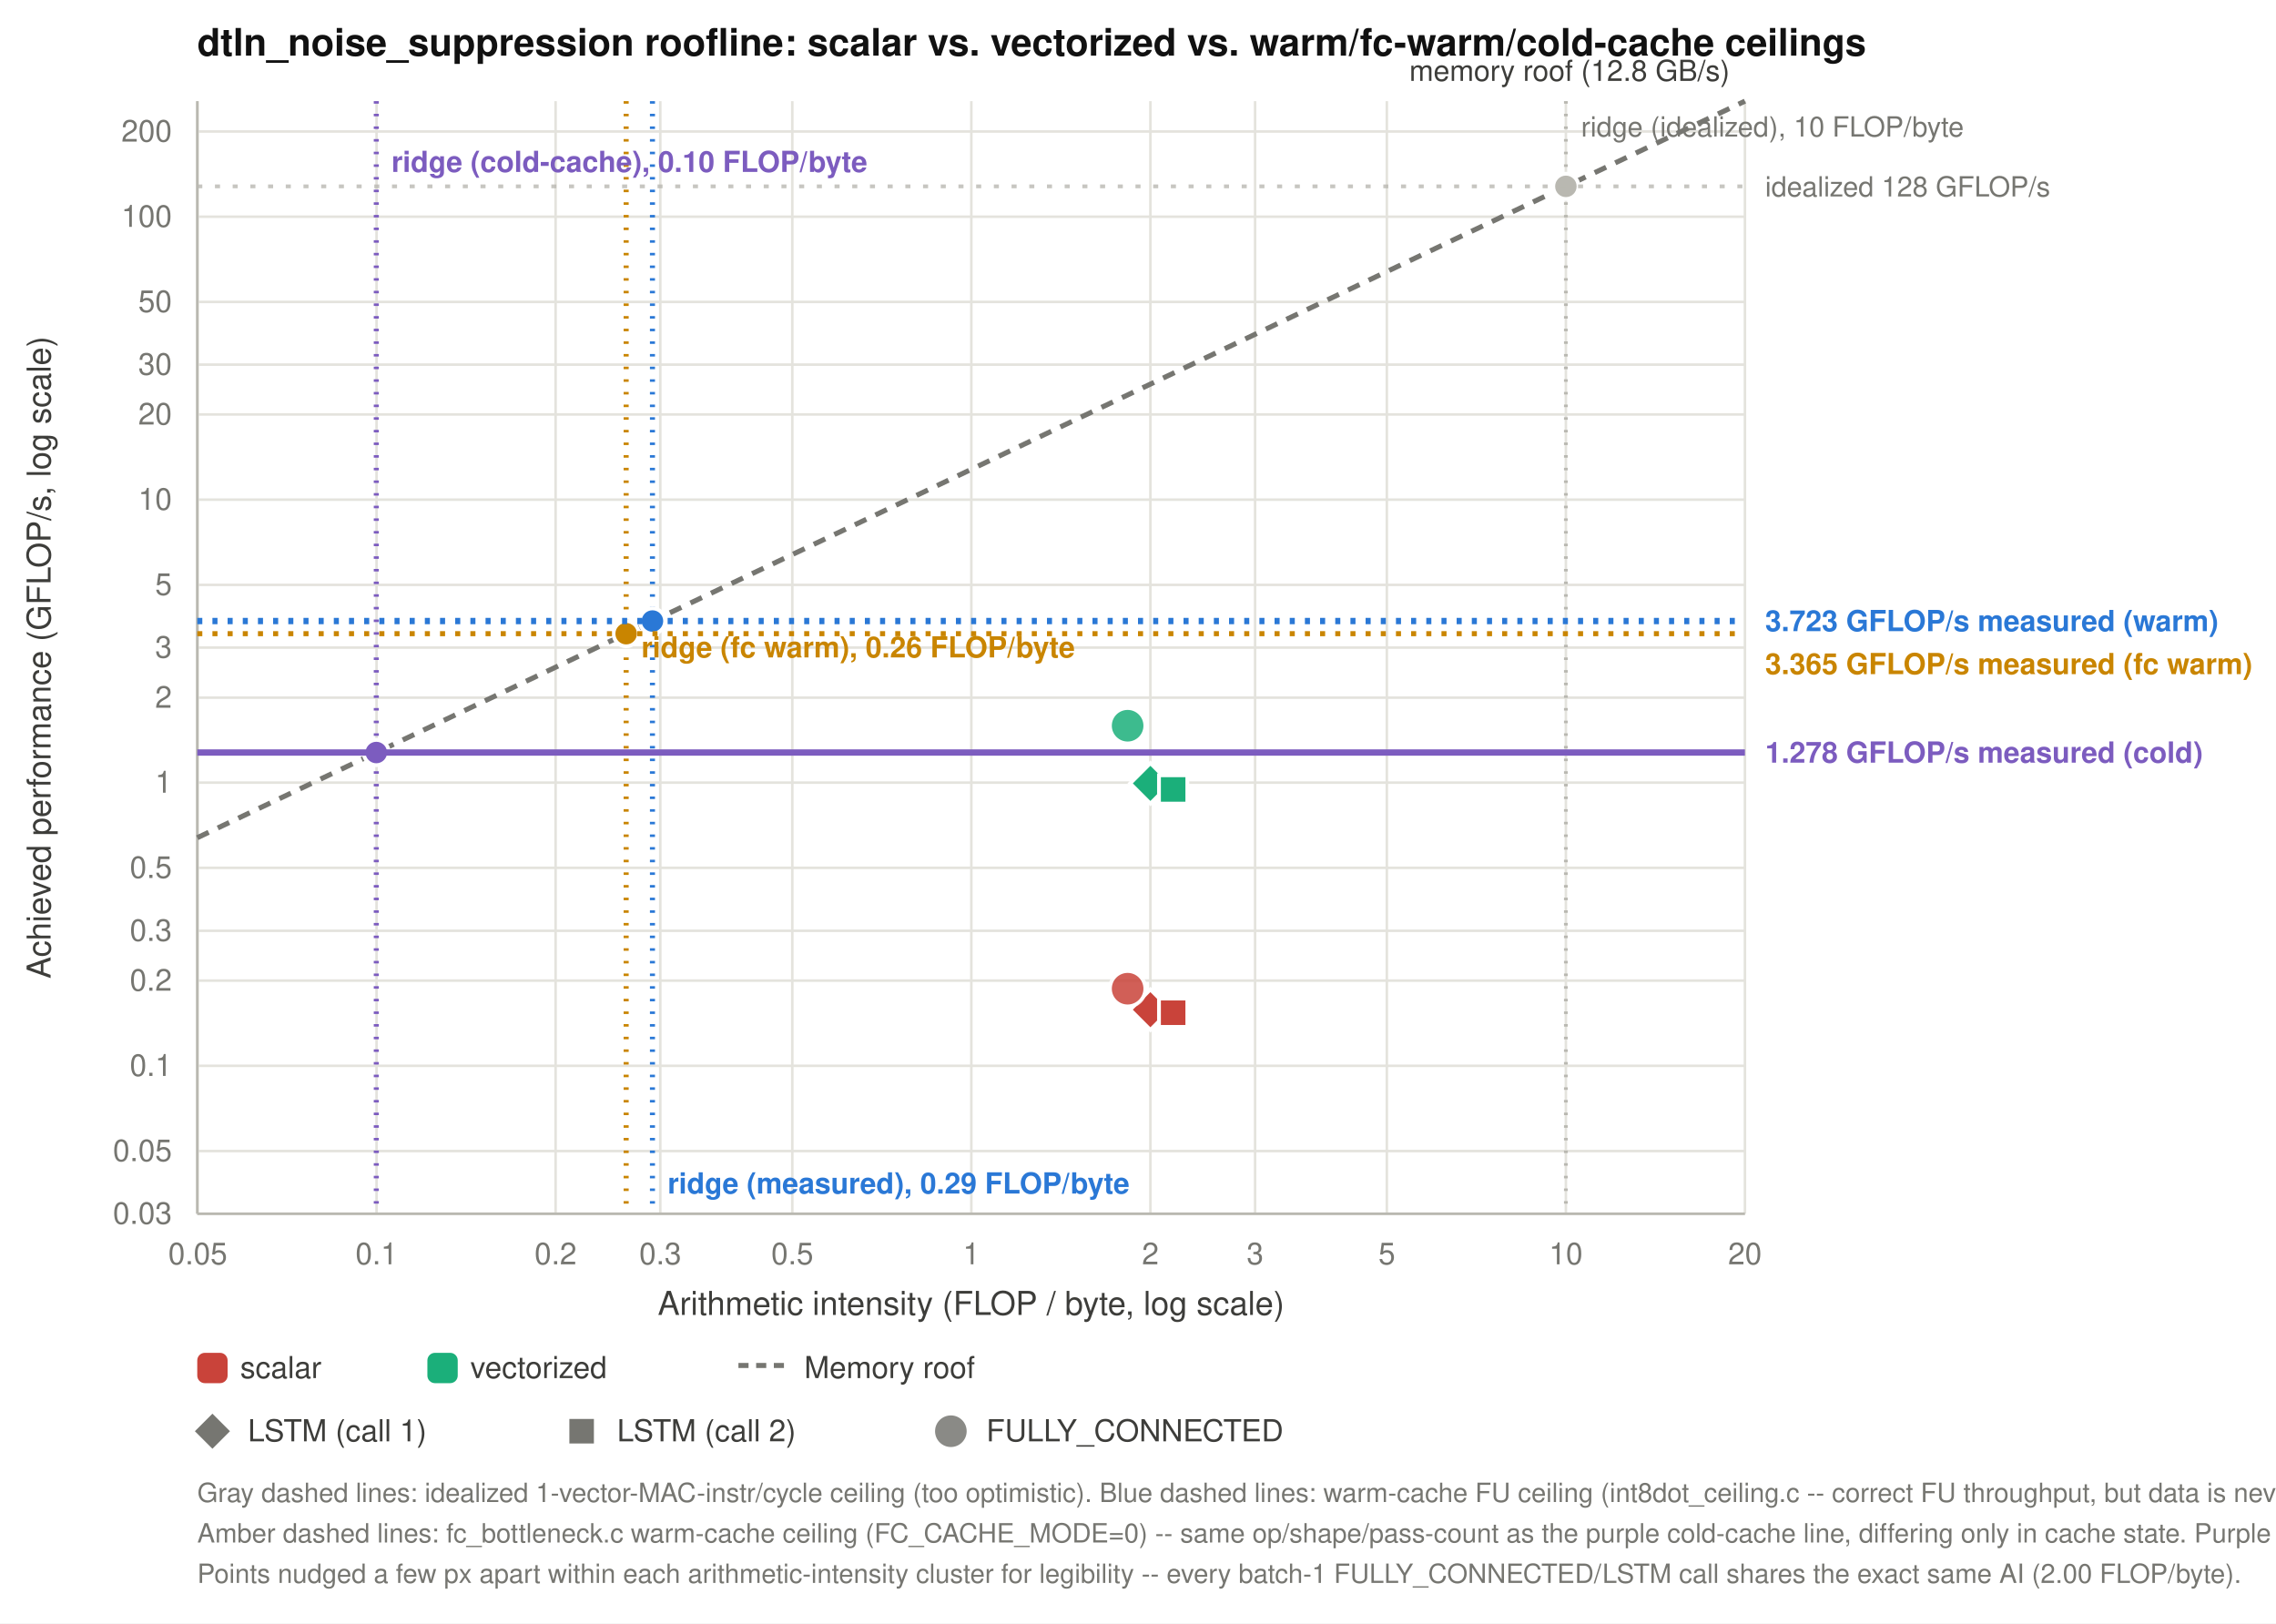
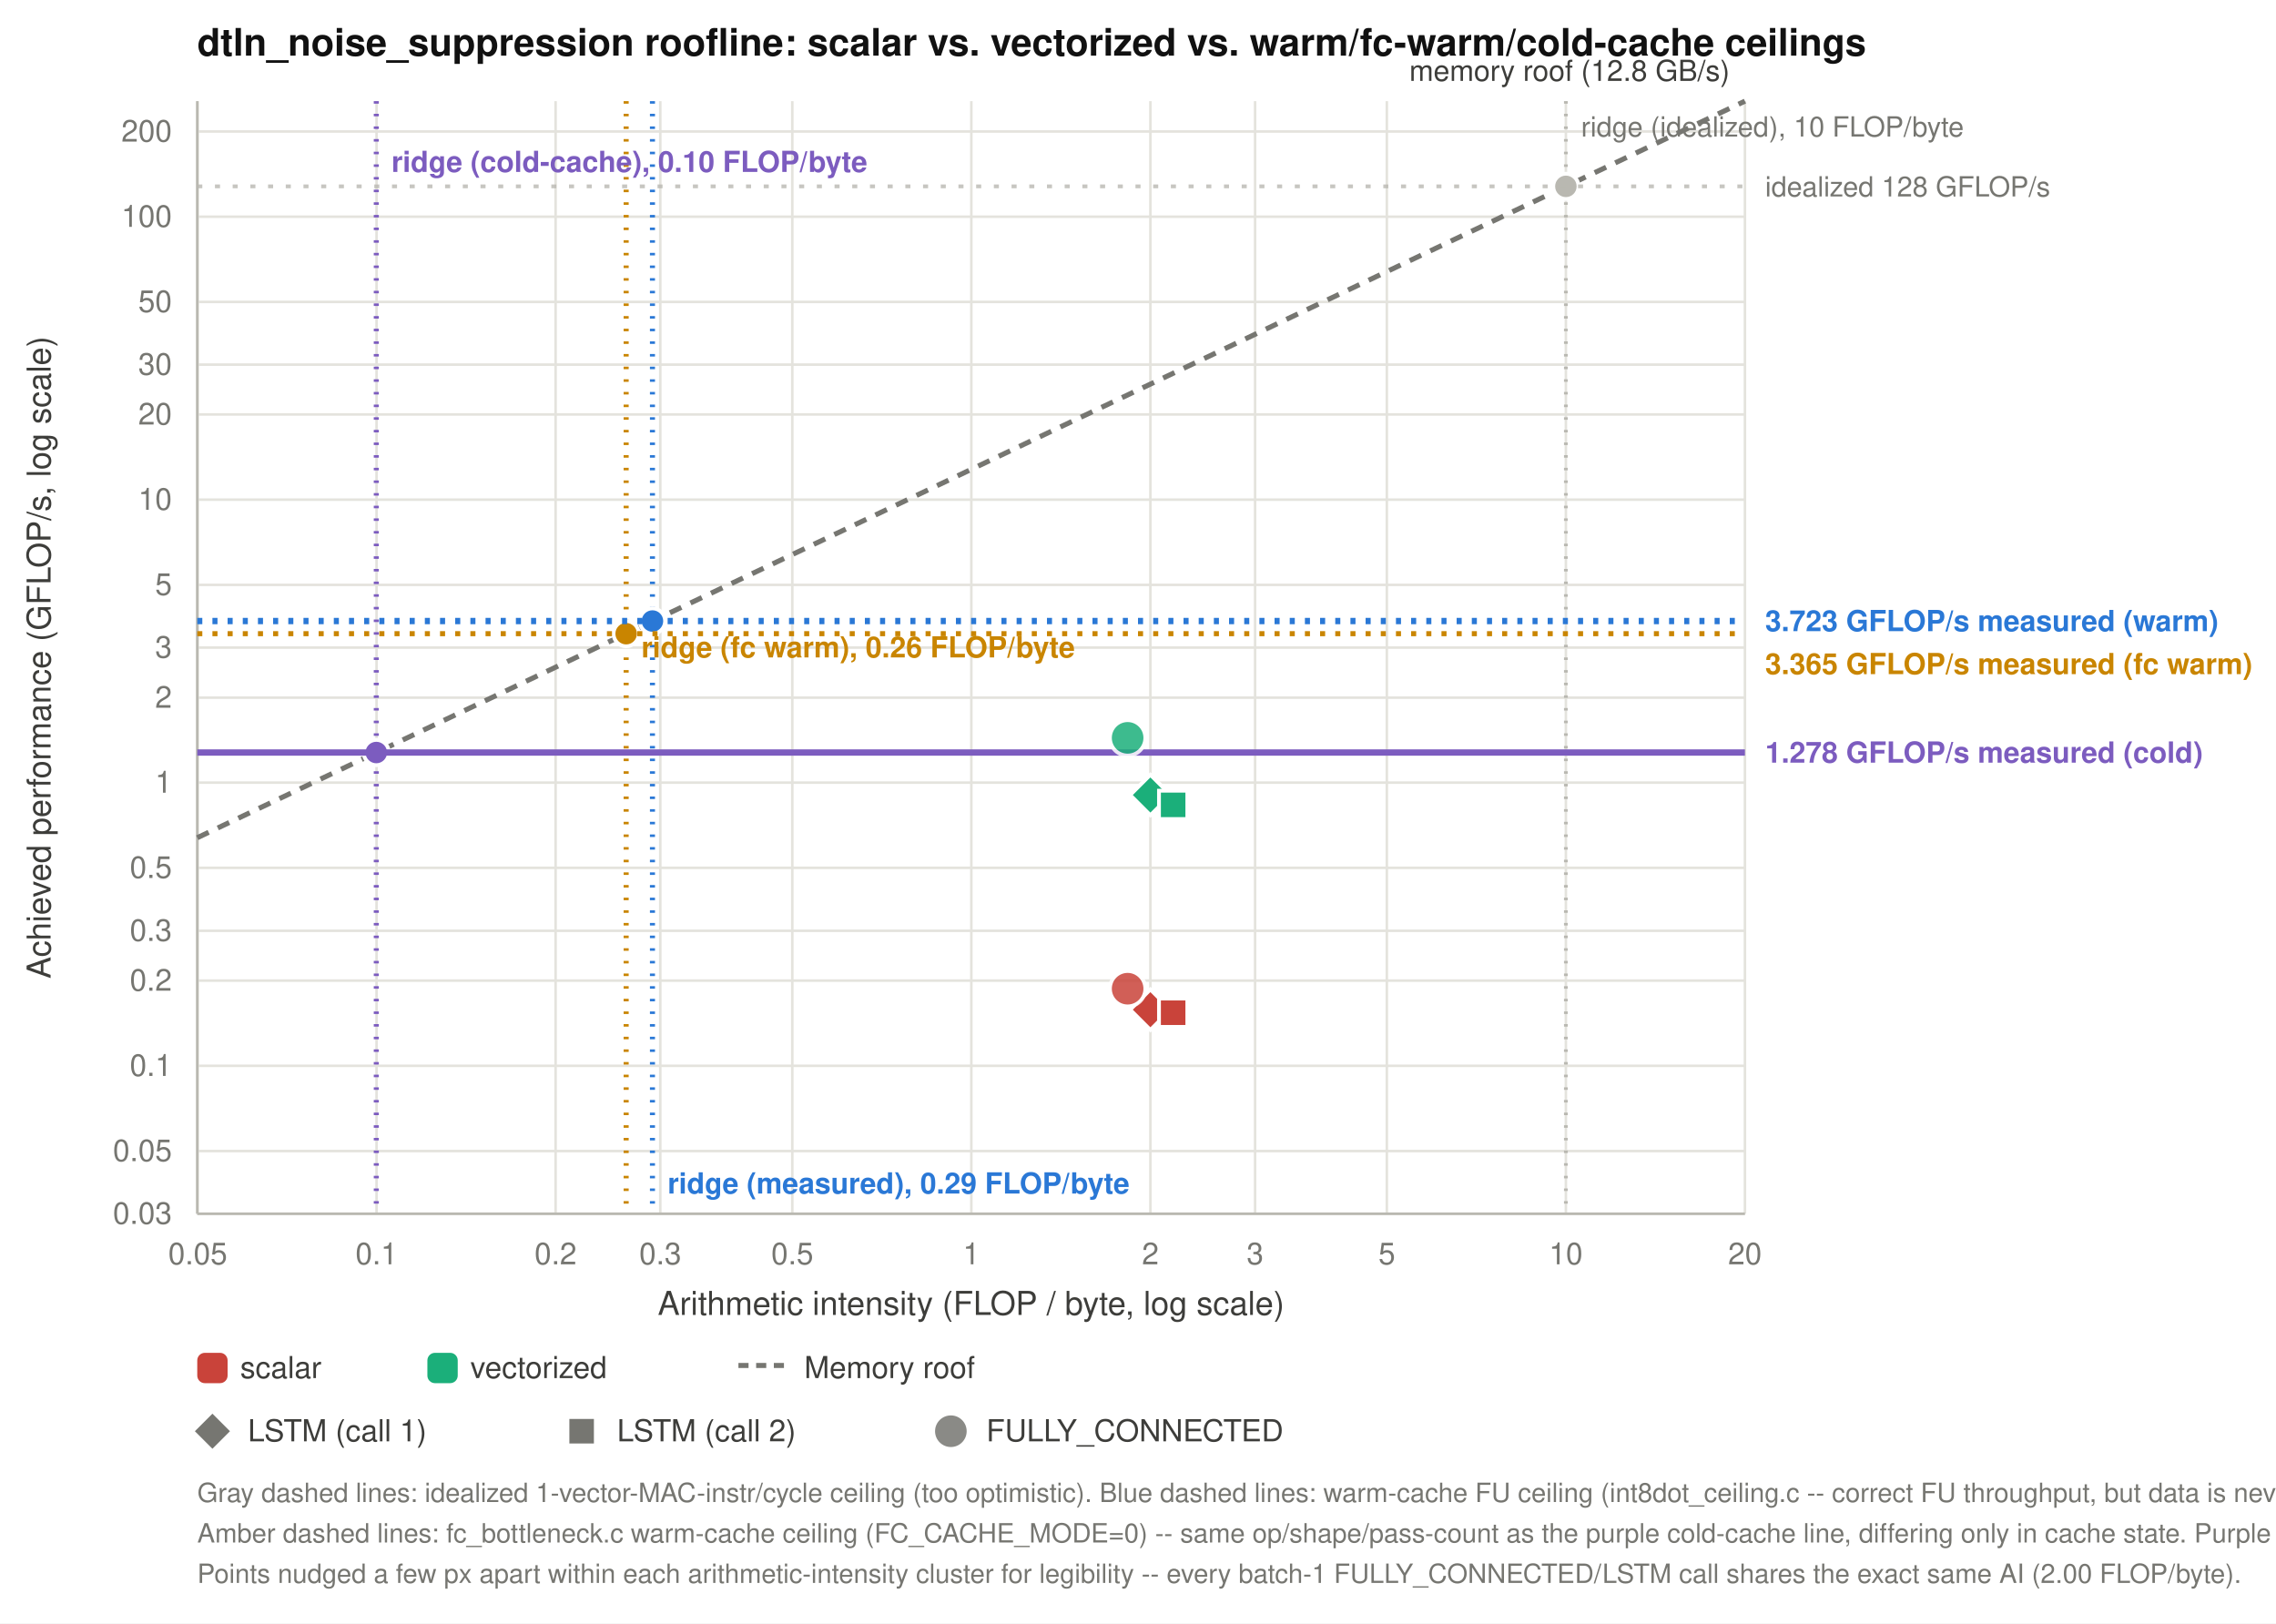
<svg xmlns="http://www.w3.org/2000/svg" viewBox="0 0 900 642" font-family="Helvetica, Arial, sans-serif">
  <rect x="0" y="0" width="900" height="642" fill="#ffffff" />
  <text x="78" y="22" font-size="15" fill="#111111" font-weight="700">dtln_noise_suppression roofline: scalar vs. vectorized vs. warm/fc-warm/cold-cache ceilings</text>
  <line x1="78.2" y1="40" x2="78.2" y2="480" stroke="#e4e3dd" stroke-width="1" />
  <text x="78.2" y="500" font-size="12" fill="#767671" text-anchor="middle">0.05</text>
  <line x1="148.9" y1="40" x2="148.9" y2="480" stroke="#e4e3dd" stroke-width="1" />
  <text x="148.9" y="500" font-size="12" fill="#767671" text-anchor="middle">0.1</text>
  <line x1="219.7" y1="40" x2="219.7" y2="480" stroke="#e4e3dd" stroke-width="1" />
  <text x="219.7" y="500" font-size="12" fill="#767671" text-anchor="middle">0.2</text>
  <line x1="261.1" y1="40" x2="261.1" y2="480" stroke="#e4e3dd" stroke-width="1" />
  <text x="261.1" y="500" font-size="12" fill="#767671" text-anchor="middle">0.3</text>
  <line x1="313.3" y1="40" x2="313.3" y2="480" stroke="#e4e3dd" stroke-width="1" />
  <text x="313.3" y="500" font-size="12" fill="#767671" text-anchor="middle">0.5</text>
  <line x1="384.1" y1="40" x2="384.1" y2="480" stroke="#e4e3dd" stroke-width="1" />
  <text x="384.1" y="500" font-size="12" fill="#767671" text-anchor="middle">1</text>
  <line x1="454.9" y1="40" x2="454.9" y2="480" stroke="#e4e3dd" stroke-width="1" />
  <text x="454.9" y="500" font-size="12" fill="#767671" text-anchor="middle">2</text>
  <line x1="496.3" y1="40" x2="496.3" y2="480" stroke="#e4e3dd" stroke-width="1" />
  <text x="496.3" y="500" font-size="12" fill="#767671" text-anchor="middle">3</text>
  <line x1="548.4" y1="40" x2="548.4" y2="480" stroke="#e4e3dd" stroke-width="1" />
  <text x="548.4" y="500" font-size="12" fill="#767671" text-anchor="middle">5</text>
  <line x1="619.2" y1="40" x2="619.2" y2="480" stroke="#e4e3dd" stroke-width="1" />
  <text x="619.2" y="500" font-size="12" fill="#767671" text-anchor="middle">10</text>
  <line x1="690.0" y1="40" x2="690.0" y2="480" stroke="#e4e3dd" stroke-width="1" />
  <text x="690.0" y="500" font-size="12" fill="#767671" text-anchor="middle">20</text>
  <line x1="78" y1="480.0" x2="690" y2="480.0" stroke="#e4e3dd" stroke-width="1" />
  <text x="68" y="484.0" font-size="12" fill="#767671" text-anchor="end">0.03</text>
  <line x1="78" y1="455.2" x2="690" y2="455.2" stroke="#e4e3dd" stroke-width="1" />
  <text x="68" y="459.2" font-size="12" fill="#767671" text-anchor="end">0.05</text>
  <line x1="78" y1="421.5" x2="690" y2="421.5" stroke="#e4e3dd" stroke-width="1" />
  <text x="68" y="425.5" font-size="12" fill="#767671" text-anchor="end">0.1</text>
  <line x1="78" y1="387.8" x2="690" y2="387.8" stroke="#e4e3dd" stroke-width="1" />
  <text x="68" y="391.8" font-size="12" fill="#767671" text-anchor="end">0.2</text>
  <line x1="78" y1="368.1" x2="690" y2="368.1" stroke="#e4e3dd" stroke-width="1" />
  <text x="68" y="372.1" font-size="12" fill="#767671" text-anchor="end">0.3</text>
  <line x1="78" y1="343.2" x2="690" y2="343.2" stroke="#e4e3dd" stroke-width="1" />
  <text x="68" y="347.2" font-size="12" fill="#767671" text-anchor="end">0.5</text>
  <line x1="78" y1="309.5" x2="690" y2="309.5" stroke="#e4e3dd" stroke-width="1" />
  <text x="68" y="313.5" font-size="12" fill="#767671" text-anchor="end">1</text>
  <line x1="78" y1="275.9" x2="690" y2="275.9" stroke="#e4e3dd" stroke-width="1" />
  <text x="68" y="279.9" font-size="12" fill="#767671" text-anchor="end">2</text>
  <line x1="78" y1="256.1" x2="690" y2="256.1" stroke="#e4e3dd" stroke-width="1" />
  <text x="68" y="260.1" font-size="12" fill="#767671" text-anchor="end">3</text>
  <line x1="78" y1="231.3" x2="690" y2="231.3" stroke="#e4e3dd" stroke-width="1" />
  <text x="68" y="235.3" font-size="12" fill="#767671" text-anchor="end">5</text>
  <line x1="78" y1="197.6" x2="690" y2="197.6" stroke="#e4e3dd" stroke-width="1" />
  <text x="68" y="201.6" font-size="12" fill="#767671" text-anchor="end">10</text>
  <line x1="78" y1="163.9" x2="690" y2="163.9" stroke="#e4e3dd" stroke-width="1" />
  <text x="68" y="167.9" font-size="12" fill="#767671" text-anchor="end">20</text>
  <line x1="78" y1="144.2" x2="690" y2="144.2" stroke="#e4e3dd" stroke-width="1" />
  <text x="68" y="148.2" font-size="12" fill="#767671" text-anchor="end">30</text>
  <line x1="78" y1="119.4" x2="690" y2="119.4" stroke="#e4e3dd" stroke-width="1" />
  <text x="68" y="123.4" font-size="12" fill="#767671" text-anchor="end">50</text>
  <line x1="78" y1="85.7" x2="690" y2="85.7" stroke="#e4e3dd" stroke-width="1" />
  <text x="68" y="89.7" font-size="12" fill="#767671" text-anchor="end">100</text>
  <line x1="78" y1="52.0" x2="690" y2="52.0" stroke="#e4e3dd" stroke-width="1" />
  <text x="68" y="56.0" font-size="12" fill="#767671" text-anchor="end">200</text>
  <line x1="78" y1="480" x2="690" y2="480" stroke="#b9b8b1" stroke-width="1" />
  <line x1="78" y1="40" x2="78" y2="480" stroke="#b9b8b1" stroke-width="1" />
  <text x="384.0" y="520" font-size="13" fill="#3d3d3a" text-anchor="middle">Arithmetic intensity (FLOP / byte, log scale)</text>
  <text x="20" y="260.0" font-size="13" fill="#3d3d3a" text-anchor="middle" transform="rotate(-90 20 260.0)">Achieved performance (GFLOP/s, log scale)</text>
  <line x1="78.0" y1="331.3" x2="690.0" y2="40.0" stroke="#767671" stroke-width="2" stroke-dasharray="5 4" />
  <text x="684.0" y="32.0" font-size="11.5" fill="#3d3d3a" text-anchor="end">memory roof (12.8 GB/s)</text>
  <line x1="258.0" y1="40" x2="258.0" y2="480" stroke="#2a78d6" stroke-width="2" stroke-dasharray="1 4" />
  <circle cx="258.0" cy="245.6" r="5" fill="#2a78d6" stroke="#ffffff" stroke-width="1.5" />
  <text x="264.0" y="472" font-size="11.5" fill="#2a78d6" font-weight="700">ridge (measured), 0.29 FLOP/byte</text>
  <line x1="247.6" y1="40" x2="247.6" y2="480" stroke="#c98500" stroke-width="2" stroke-dasharray="1 4" />
  <circle cx="247.6" cy="250.6" r="5" fill="#c98500" stroke="#ffffff" stroke-width="1.5" />
  <text x="253.6" y="260.0" font-size="11.5" fill="#c98500" font-weight="700">ridge (fc warm), 0.26 FLOP/byte</text>
  <line x1="148.8" y1="40" x2="148.8" y2="480" stroke="#7c5cbf" stroke-width="2" stroke-dasharray="1 4" />
  <circle cx="148.8" cy="297.6" r="5" fill="#7c5cbf" stroke="#ffffff" stroke-width="1.5" />
  <text x="154.8" y="68" font-size="11.5" fill="#7c5cbf" font-weight="700">ridge (cold-cache), 0.10 FLOP/byte</text>
  <line x1="619.2" y1="40" x2="619.2" y2="480" stroke="#b9b8b1" stroke-width="1.5" stroke-dasharray="1 4" />
  <circle cx="619.2" cy="73.7" r="5" fill="#b9b8b1" stroke="#ffffff" stroke-width="1.5" />
  <text x="625.2" y="54" font-size="11" fill="#767671">ridge (idealized), 10 FLOP/byte</text>
  <line x1="78" y1="73.7" x2="690" y2="73.7" stroke="#b9b8b1" stroke-width="1.5" stroke-dasharray="2 5" opacity="0.8" />
  <text x="698" y="77.7" font-size="11" fill="#767671">idealized 128 GFLOP/s</text>
  <line x1="78" y1="245.6" x2="690" y2="245.6" stroke="#2a78d6" stroke-width="2.5" stroke-dasharray="2 4" />
  <text x="698" y="249.6" font-size="11.5" fill="#2a78d6" font-weight="700">3.723 GFLOP/s measured (warm)</text>
  <line x1="78" y1="250.6" x2="690" y2="250.6" stroke="#c98500" stroke-width="2" stroke-dasharray="2 4" />
  <text x="698" y="266.6" font-size="11.5" fill="#c98500" font-weight="700">3.365 GFLOP/s measured (fc warm)</text>
  <line x1="78" y1="297.6" x2="690" y2="297.6" stroke="#7c5cbf" stroke-width="2.5" />
  <text x="698" y="301.6" font-size="11.5" fill="#7c5cbf" font-weight="700">1.278 GFLOP/s measured (cold)</text>
  <polygon points="454.9,391.3 462.9,399.3 454.9,407.3 446.9,399.3" fill="#c9433a" stroke="#ffffff" stroke-width="1.5" />
-   <polygon points="454.9,301.8 462.9,309.8 454.9,317.8 446.9,309.8" fill="#1baf7a" stroke="#ffffff" stroke-width="1.5" />
+   <polygon points="454.9,306.4 462.9,314.4 454.9,322.4 446.9,314.4" fill="#1baf7a" stroke="#ffffff" stroke-width="1.5" />
  <rect x="458.3" y="394.9" width="11.2" height="11.2" fill="#c9433a" stroke="#ffffff" stroke-width="1.5" />
-   <rect x="458.3" y="306.6" width="11.2" height="11.2" fill="#1baf7a" stroke="#ffffff" stroke-width="1.5" />
+   <rect x="458.3" y="312.7" width="11.2" height="11.2" fill="#1baf7a" stroke="#ffffff" stroke-width="1.5" />
  <circle cx="445.9" cy="391.0" r="7" fill="#c9433a" stroke="#ffffff" stroke-width="1.5" opacity="0.85" />
-   <circle cx="445.9" cy="287.0" r="7" fill="#1baf7a" stroke="#ffffff" stroke-width="1.5" opacity="0.85" />
+   <circle cx="445.9" cy="291.8" r="7" fill="#1baf7a" stroke="#ffffff" stroke-width="1.5" opacity="0.85" />
  <rect x="78" y="535" width="12" height="12" rx="3" fill="#c9433a" />
  <text x="95" y="545" font-size="12" fill="#3d3d3a">scalar</text>
  <rect x="169" y="535" width="12" height="12" rx="3" fill="#1baf7a" />
  <text x="186" y="545" font-size="12" fill="#3d3d3a">vectorized</text>
  <line x1="292" y1="540" x2="312" y2="540" stroke="#767671" stroke-width="2" stroke-dasharray="4 3" />
  <text x="318" y="545" font-size="12" fill="#3d3d3a">Memory roof</text>
  <polygon points="84.0,558.0 92.0,566.0 84.0,574.0 76.0,566.0" fill="#767671" stroke="#ffffff" stroke-width="1.5" />
  <text x="98" y="570" font-size="12" fill="#3d3d3a">LSTM (call 1)</text>
  <rect x="224.4" y="560.4" width="11.2" height="11.2" fill="#767671" stroke="#ffffff" stroke-width="1.5" />
  <text x="244" y="570" font-size="12" fill="#3d3d3a">LSTM (call 2)</text>
  <circle cx="376.0" cy="566.0" r="7" fill="#767671" stroke="#ffffff" stroke-width="1.5" opacity="0.85" />
  <text x="390" y="570" font-size="12" fill="#3d3d3a">FULLY_CONNECTED</text>
  <text x="78" y="594" font-size="10.5" fill="#767671">Gray dashed lines: idealized 1-vector-MAC-instr/cycle ceiling (too optimistic). Blue dashed lines: warm-cache FU ceiling (int8dot_ceiling.c -- correct FU throughput, but data is never actually this cached).</text>
  <text x="78" y="610" font-size="10.5" fill="#767671">Amber dashed lines: fc_bottleneck.c warm-cache ceiling (FC_CACHE_MODE=0) -- same op/shape/pass-count as the purple cold-cache line, differing only in cache state. Purple solid line: cold-cache ceiling (FC_CACHE_MODE=1) -- the ceiling that actually applies here, since dtln_noise_suppression's single Invoke() call reads every weight tensor exactly once, never cached.</text>
  <text x="78" y="626" font-size="10.5" fill="#767671">Points nudged a few px apart within each arithmetic-intensity cluster for legibility -- every batch-1 FULLY_CONNECTED/LSTM call shares the exact same AI (2.00 FLOP/byte).</text>
</svg>
